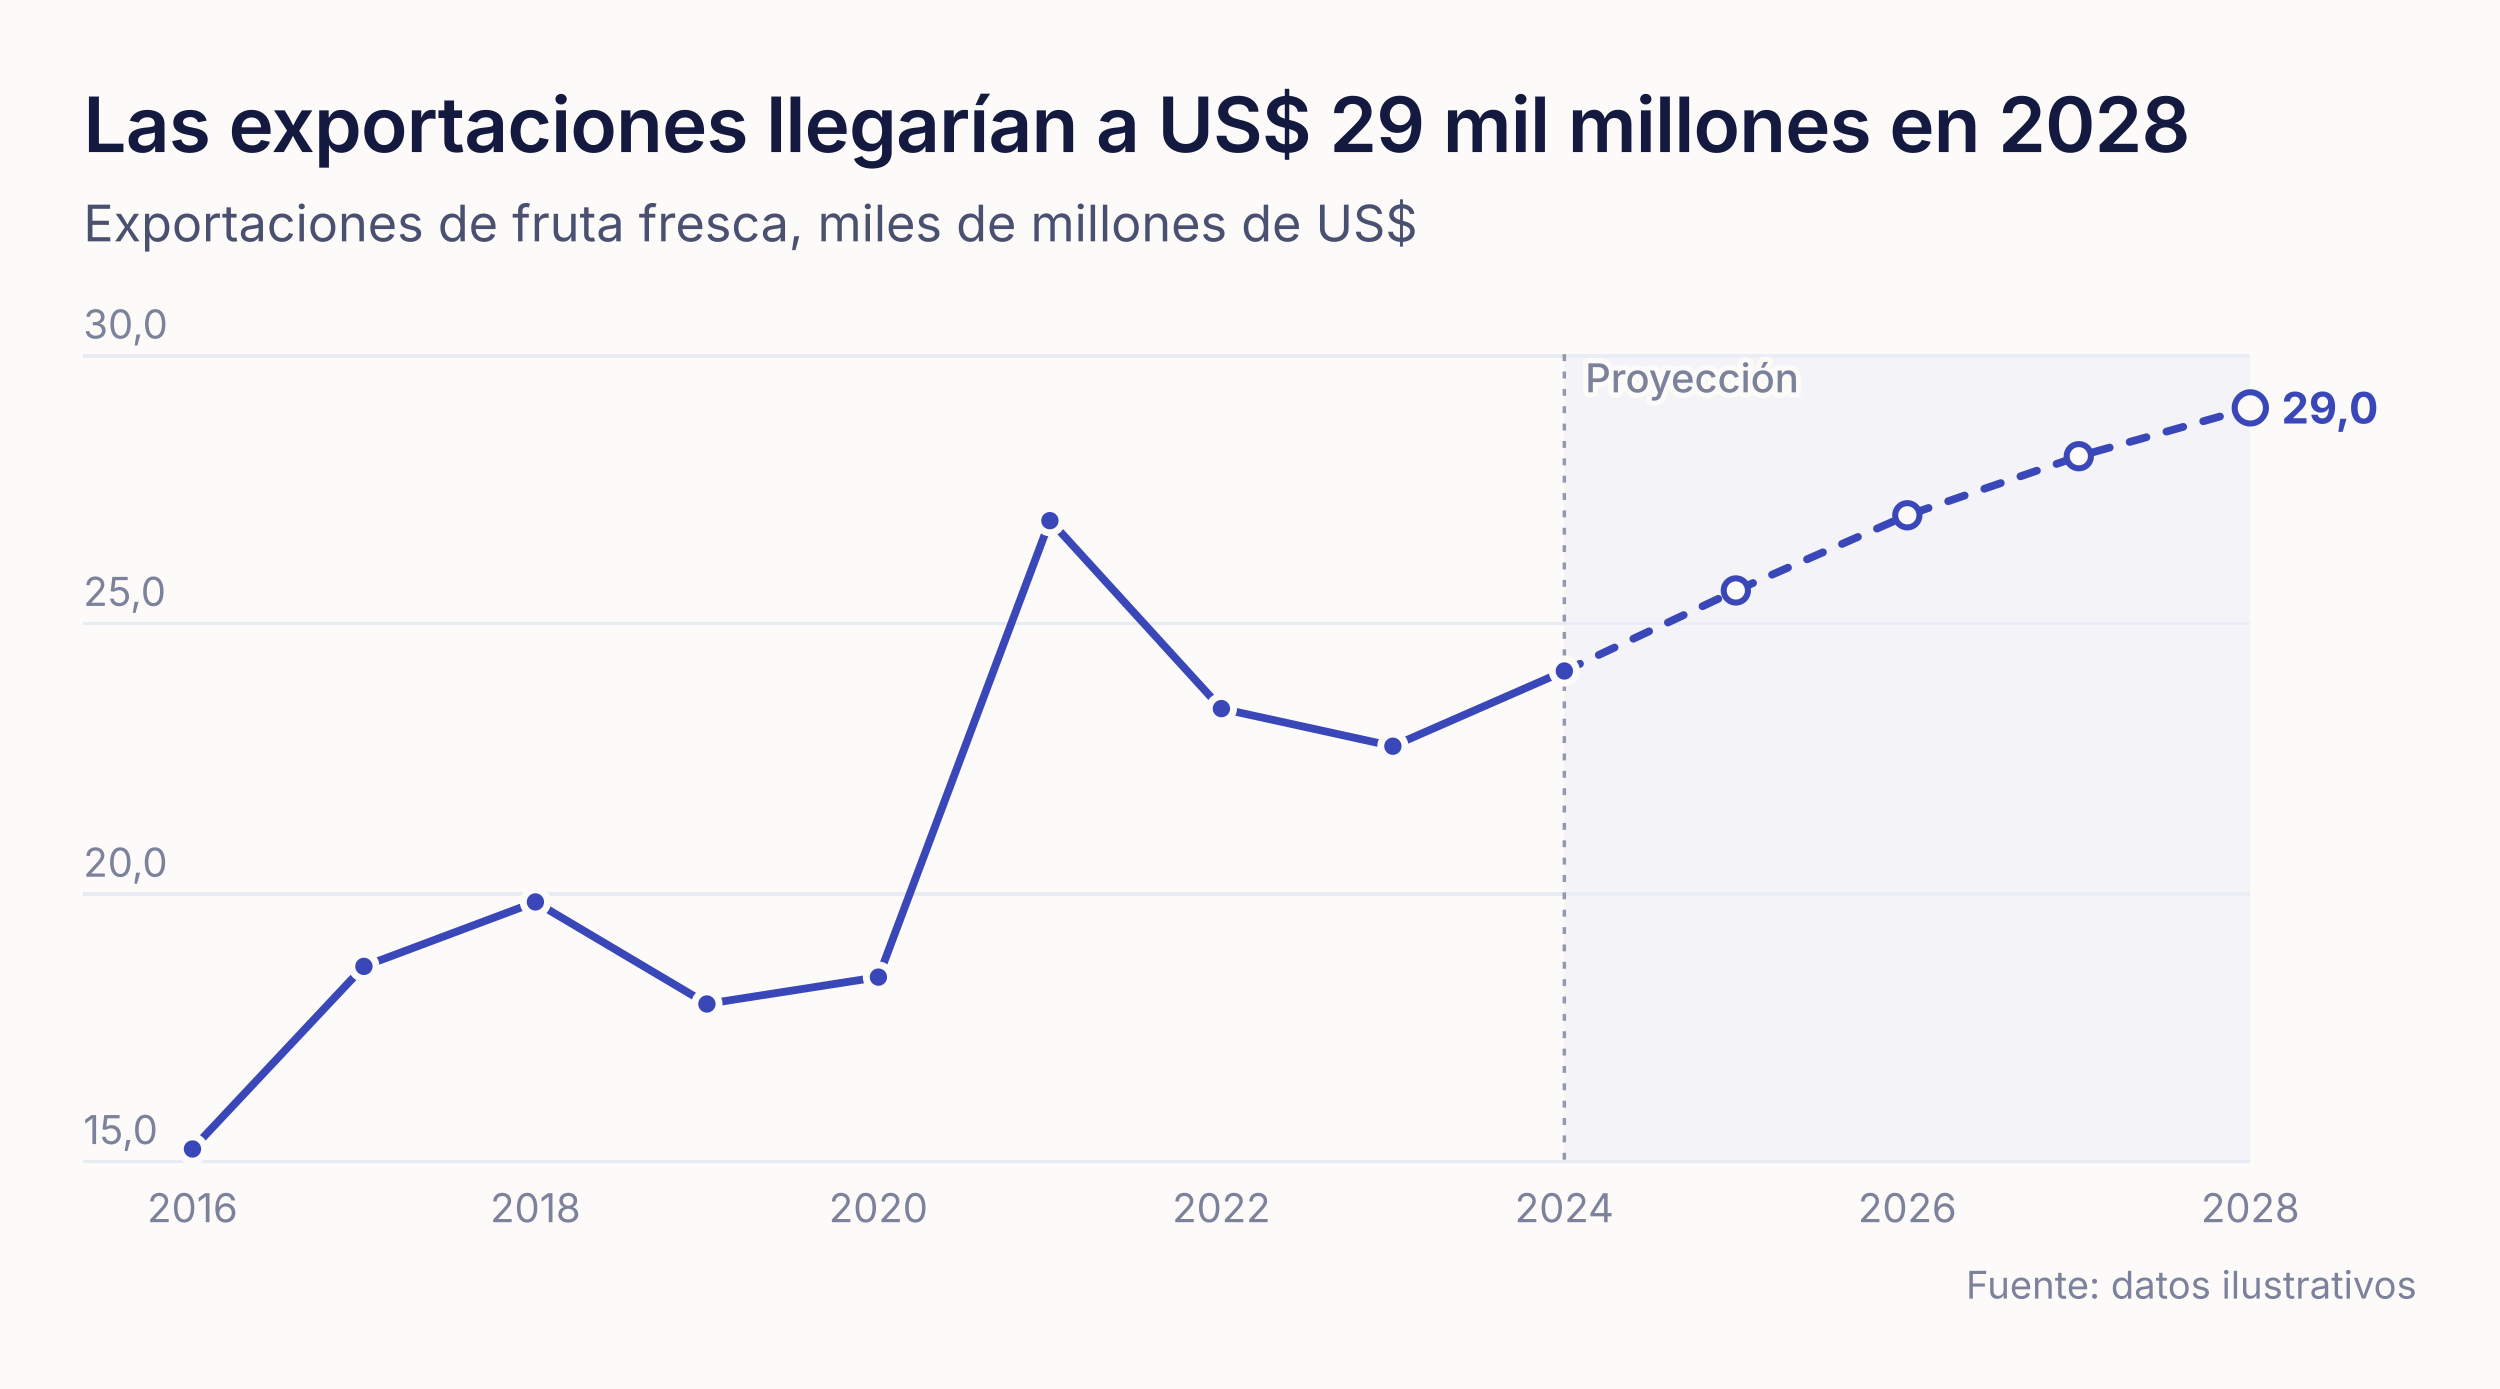
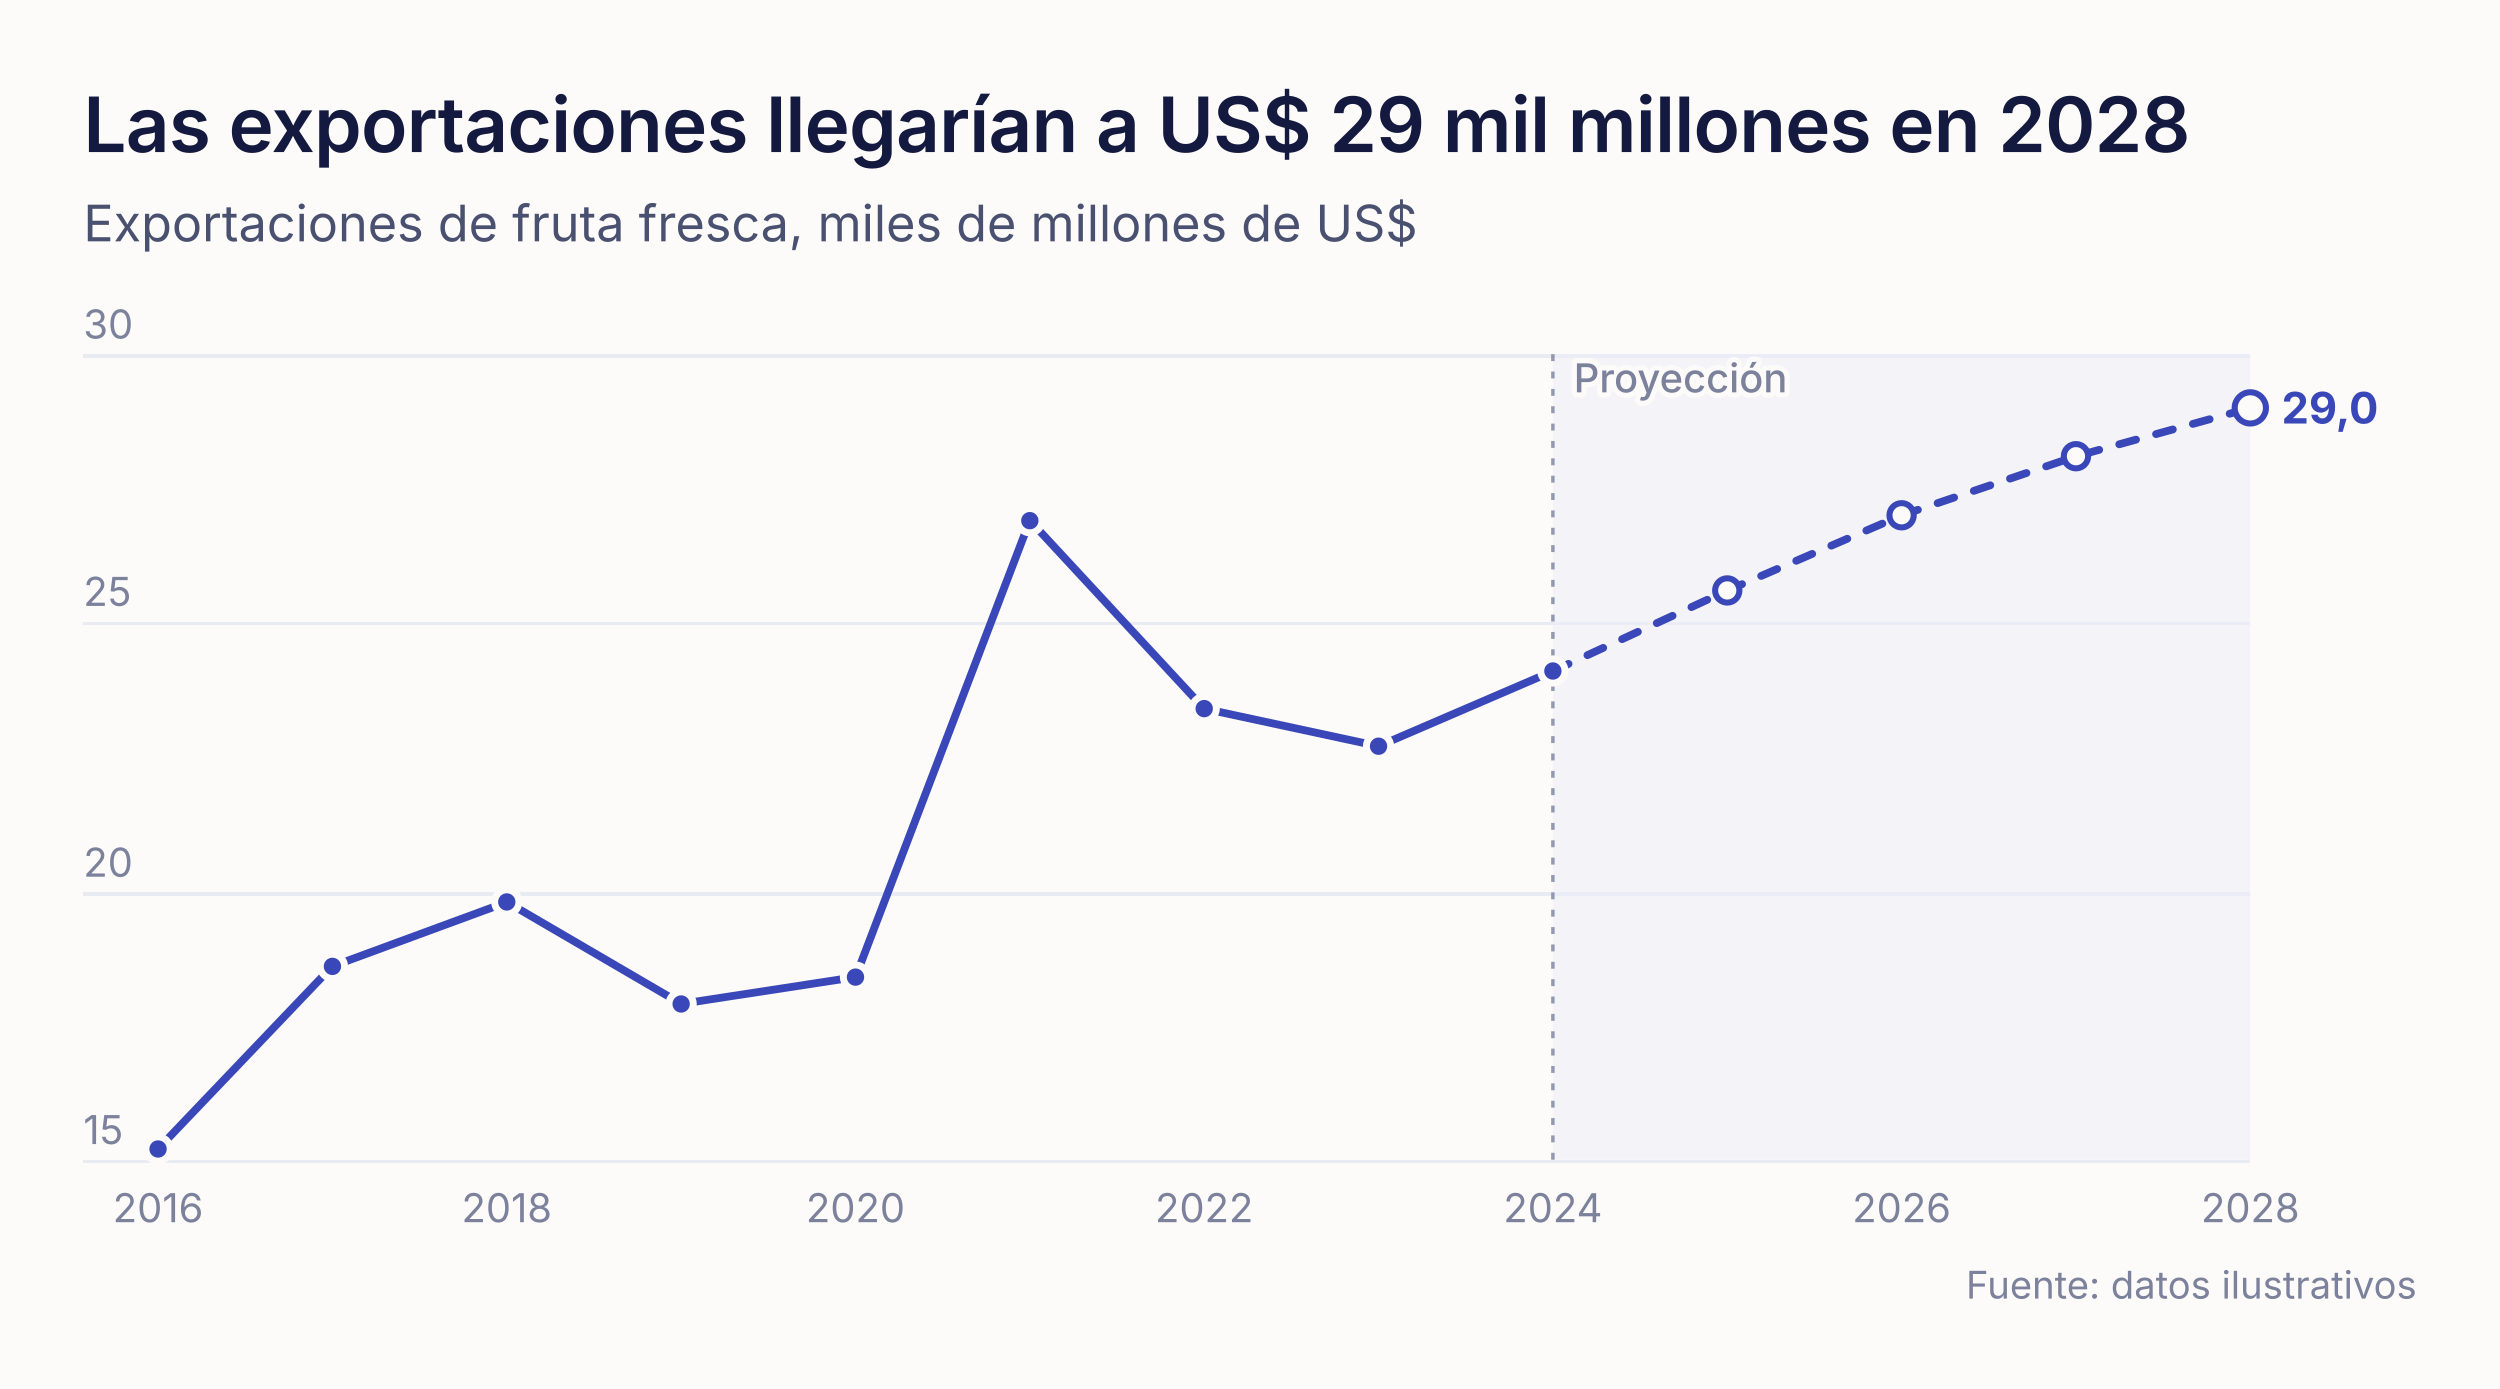
<svg xmlns="http://www.w3.org/2000/svg" viewBox="0 0 720 400" width="720" height="400" role="img" aria-labelledby="pab3r22g-t pab3r22g-d" font-family="'Mozilla Text', 'Inter', system-ui, -apple-system, 'Segoe UI', Roboto, sans-serif" class="pa-chart" data-pa-type="line" data-pa-mode="light" data-pa-lang="es" data-pa-top="88" style="max-width:100%;height:auto;font-variant-numeric:lining-nums">
  <style>.pa-m{transition:opacity .15s ease}.pa-focus .pa-m{opacity:.28}.pa-focus .pa-m.pa-on{opacity:1}@media (prefers-reduced-motion:reduce){.pa-m{transition:none}}.pa-chart:focus-visible{outline:2px solid #3A47B8;outline-offset:2px}</style>
  <defs>
    <clipPath id="pa-dash-ag0wsc-l">
-       <rect x="0" y="0" width="450.53" height="400" />
+       <rect x="0" y="0" width="447.23" height="400" />
    </clipPath>
    <clipPath id="pa-dash-ag0wsc-r">
-       <rect x="450.53" y="0" width="720" height="400" />
+       <rect x="447.23" y="0" width="720" height="400" />
    </clipPath>
  </defs>
  <rect width="720" height="400" fill="#FCFBF9" />
  <g class="pa-header">
    <text x="24" y="43.8" fill="#141A3F" font-size="22" font-weight="600" letter-spacing="-0.01em">Las exportaciones llegarían a US$ 29 mil millones en 2028</text>
    <text x="24" y="69.5" fill="#4A5070" font-size="14.5">Exportaciones de fruta fresca, miles de millones de US$</text>
  </g>
  <g class="pa-body">
    <g class="pa-grid">
      <line x1="24" x2="648.09" y1="334.5" y2="334.5" stroke="#E9EBF3" stroke-width="1" shape-rendering="crispEdges" />
      <line x1="24" x2="648.09" y1="257.5" y2="257.5" stroke="#E9EBF3" stroke-width="1" shape-rendering="crispEdges" />
      <line x1="24" x2="648.09" y1="179.5" y2="179.5" stroke="#E9EBF3" stroke-width="1" shape-rendering="crispEdges" />
      <line x1="24" x2="648.09" y1="102.5" y2="102.5" stroke="#E9EBF3" stroke-width="1" shape-rendering="crispEdges" />
    </g>
    <g>
-       <text x="55.43" y="352" fill="#7C819C" font-size="11.5" text-anchor="middle">2016</text>
-       <text x="154.2" y="352" fill="#7C819C" font-size="11.5" text-anchor="middle">2018</text>
-       <text x="252.98" y="352" fill="#7C819C" font-size="11.5" text-anchor="middle">2020</text>
-       <text x="351.76" y="352" fill="#7C819C" font-size="11.5" text-anchor="middle">2022</text>
-       <text x="450.53" y="352" fill="#7C819C" font-size="11.5" text-anchor="middle">2024</text>
-       <text x="549.31" y="352" fill="#7C819C" font-size="11.5" text-anchor="middle">2026</text>
+       <text x="45.52" y="352" fill="#7C819C" font-size="11.5" text-anchor="middle">2016</text>
+       <text x="145.95" y="352" fill="#7C819C" font-size="11.5" text-anchor="middle">2018</text>
+       <text x="246.38" y="352" fill="#7C819C" font-size="11.5" text-anchor="middle">2020</text>
+       <text x="346.81" y="352" fill="#7C819C" font-size="11.5" text-anchor="middle">2022</text>
+       <text x="447.23" y="352" fill="#7C819C" font-size="11.5" text-anchor="middle">2024</text>
+       <text x="547.66" y="352" fill="#7C819C" font-size="11.5" text-anchor="middle">2026</text>
      <text x="648.09" y="352" fill="#7C819C" font-size="11.5" text-anchor="middle">2028</text>
    </g>
-     <rect x="450.53" y="102" width="197.55" height="232" fill="#ECEEF8" opacity="0.55" pointer-events="none" />
-     <line x1="450.53" x2="450.53" y1="102" y2="334" stroke="#7C819C" stroke-width="1" stroke-dasharray="2 3" opacity="0.8" />
-     <text x="456.53" y="113" fill="#7C819C" font-size="11.5" font-weight="500" stroke="#FCFBF9" stroke-width="3" paint-order="stroke" stroke-linejoin="round">Proyección</text>
+     <rect x="447.23" y="102" width="200.86" height="232" fill="#ECEEF8" opacity="0.55" pointer-events="none" />
+     <line x1="447.23" x2="447.23" y1="102" y2="334" stroke="#7C819C" stroke-width="1" stroke-dasharray="2 3" opacity="0.8" />
+     <text x="453.23" y="113" fill="#7C819C" font-size="11.5" font-weight="500" stroke="#FCFBF9" stroke-width="3" paint-order="stroke" stroke-linejoin="round">Proyección</text>
    <g class="pa-m" data-series="Valor">
-       <path d="M55.4,330.9L104.8,278.3L154.2,259.8L203.6,289.1L253.0,281.4L302.4,149.9L351.8,204.1L401.1,214.9L450.5,193.3" fill="none" stroke="#3A47B8" stroke-width="2.25" stroke-linejoin="round" stroke-linecap="round" />
-       <path d="M450.5,193.3L499.9,170.1L549.3,148.4L598.7,131.4L648.1,117.5" fill="none" stroke="#3A47B8" stroke-width="2.25" stroke-linejoin="round" stroke-linecap="round" stroke-dasharray="5 6" />
-       <circle cx="55.43" cy="330.91" r="3.5" fill="#3A47B8" stroke="#FCFBF9" stroke-width="2" />
-       <circle cx="104.81" cy="278.32" r="3.5" fill="#3A47B8" stroke="#FCFBF9" stroke-width="2" />
-       <circle cx="154.2" cy="259.76" r="3.5" fill="#3A47B8" stroke="#FCFBF9" stroke-width="2" />
-       <circle cx="203.59" cy="289.15" r="3.5" fill="#3A47B8" stroke="#FCFBF9" stroke-width="2" />
-       <circle cx="252.98" cy="281.41" r="3.5" fill="#3A47B8" stroke="#FCFBF9" stroke-width="2" />
-       <circle cx="302.37" cy="149.95" r="3.5" fill="#3A47B8" stroke="#FCFBF9" stroke-width="2" />
-       <circle cx="351.76" cy="204.08" r="3.5" fill="#3A47B8" stroke="#FCFBF9" stroke-width="2" />
-       <circle cx="401.15" cy="214.91" r="3.5" fill="#3A47B8" stroke="#FCFBF9" stroke-width="2" />
-       <circle cx="450.53" cy="193.25" r="3.5" fill="#3A47B8" stroke="#FCFBF9" stroke-width="2" />
-       <circle cx="499.92" cy="170.05" r="3.5" fill="#FCFBF9" stroke="#3A47B8" stroke-width="1.75" />
-       <circle cx="549.31" cy="148.4" r="3.5" fill="#FCFBF9" stroke="#3A47B8" stroke-width="1.75" />
-       <circle cx="598.7" cy="131.39" r="3.5" fill="#FCFBF9" stroke="#3A47B8" stroke-width="1.75" />
+       <path d="M45.5,330.9L95.7,278.3L146.0,259.8L196.2,289.1L246.4,281.4L296.6,149.9L346.8,204.1L397.0,214.9L447.2,193.3" fill="none" stroke="#3A47B8" stroke-width="2.25" stroke-linejoin="round" stroke-linecap="round" />
+       <path d="M447.2,193.3L497.4,170.1L547.7,148.4L597.9,131.4L648.1,117.5" fill="none" stroke="#3A47B8" stroke-width="2.25" stroke-linejoin="round" stroke-linecap="round" stroke-dasharray="5 6" />
+       <circle cx="45.52" cy="330.91" r="3.5" fill="#3A47B8" stroke="#FCFBF9" stroke-width="2" />
+       <circle cx="95.74" cy="278.32" r="3.5" fill="#3A47B8" stroke="#FCFBF9" stroke-width="2" />
+       <circle cx="145.95" cy="259.76" r="3.5" fill="#3A47B8" stroke="#FCFBF9" stroke-width="2" />
+       <circle cx="196.17" cy="289.15" r="3.5" fill="#3A47B8" stroke="#FCFBF9" stroke-width="2" />
+       <circle cx="246.38" cy="281.41" r="3.5" fill="#3A47B8" stroke="#FCFBF9" stroke-width="2" />
+       <circle cx="296.59" cy="149.95" r="3.5" fill="#3A47B8" stroke="#FCFBF9" stroke-width="2" />
+       <circle cx="346.81" cy="204.08" r="3.5" fill="#3A47B8" stroke="#FCFBF9" stroke-width="2" />
+       <circle cx="397.02" cy="214.91" r="3.5" fill="#3A47B8" stroke="#FCFBF9" stroke-width="2" />
+       <circle cx="447.23" cy="193.25" r="3.5" fill="#3A47B8" stroke="#FCFBF9" stroke-width="2" />
+       <circle cx="497.45" cy="170.05" r="3.5" fill="#FCFBF9" stroke="#3A47B8" stroke-width="1.75" />
+       <circle cx="547.66" cy="148.4" r="3.5" fill="#FCFBF9" stroke="#3A47B8" stroke-width="1.75" />
+       <circle cx="597.88" cy="131.39" r="3.5" fill="#FCFBF9" stroke="#3A47B8" stroke-width="1.75" />
      <circle cx="648.09" cy="117.47" r="3.5" fill="#FCFBF9" stroke="#3A47B8" stroke-width="1.75" />
      <circle cx="648.09" cy="117.47" r="4.5" fill="#FCFBF9" stroke="#3A47B8" stroke-width="1.75" />
    </g>
    <g class="pa-refs" />
    <g class="pa-axis pa-axis-y">
-       <text x="24" y="329.5" fill="#7C819C" font-size="11.5" stroke="#FCFBF9" stroke-width="3" paint-order="stroke" stroke-linejoin="round">15,0</text>
-       <text x="24" y="252.5" fill="#7C819C" font-size="11.5" stroke="#FCFBF9" stroke-width="3" paint-order="stroke" stroke-linejoin="round">20,0</text>
-       <text x="24" y="174.5" fill="#7C819C" font-size="11.5" stroke="#FCFBF9" stroke-width="3" paint-order="stroke" stroke-linejoin="round">25,0</text>
-       <text x="24" y="97.5" fill="#7C819C" font-size="11.5" stroke="#FCFBF9" stroke-width="3" paint-order="stroke" stroke-linejoin="round">30,0</text>
+       <text x="24" y="329.5" fill="#7C819C" font-size="11.5" stroke="#FCFBF9" stroke-width="3" paint-order="stroke" stroke-linejoin="round">15</text>
+       <text x="24" y="252.5" fill="#7C819C" font-size="11.5" stroke="#FCFBF9" stroke-width="3" paint-order="stroke" stroke-linejoin="round">20</text>
+       <text x="24" y="174.5" fill="#7C819C" font-size="11.5" stroke="#FCFBF9" stroke-width="3" paint-order="stroke" stroke-linejoin="round">25</text>
+       <text x="24" y="97.5" fill="#7C819C" font-size="11.5" stroke="#FCFBF9" stroke-width="3" paint-order="stroke" stroke-linejoin="round">30</text>
    </g>
    <g class="pa-endlabel">
      <text x="657.09" y="121.97" fill="#3A47B8" font-size="12.5" font-weight="700">29,0</text>
    </g>
-     <rect class="pa-cross" x="20" y="102" width="632.09" height="232" fill="transparent" data-cross="[{&quot;x&quot;:55.4,&quot;t&quot;:&quot;2016&quot;,&quot;v&quot;:[[&quot;Valor&quot;,&quot;#3A47B8&quot;,330.9,&quot;15,2&quot;]]},{&quot;x&quot;:104.8,&quot;t&quot;:&quot;2017&quot;,&quot;v&quot;:[[&quot;Valor&quot;,&quot;#3A47B8&quot;,278.3,&quot;18,6&quot;]]},{&quot;x&quot;:154.2,&quot;t&quot;:&quot;2018&quot;,&quot;v&quot;:[[&quot;Valor&quot;,&quot;#3A47B8&quot;,259.8,&quot;19,8&quot;]]},{&quot;x&quot;:203.6,&quot;t&quot;:&quot;2019&quot;,&quot;v&quot;:[[&quot;Valor&quot;,&quot;#3A47B8&quot;,289.1,&quot;17,9&quot;]]},{&quot;x&quot;:253,&quot;t&quot;:&quot;2020&quot;,&quot;v&quot;:[[&quot;Valor&quot;,&quot;#3A47B8&quot;,281.4,&quot;18,4&quot;]]},{&quot;x&quot;:302.4,&quot;t&quot;:&quot;2021&quot;,&quot;v&quot;:[[&quot;Valor&quot;,&quot;#3A47B8&quot;,149.9,&quot;26,9&quot;]]},{&quot;x&quot;:351.8,&quot;t&quot;:&quot;2022&quot;,&quot;v&quot;:[[&quot;Valor&quot;,&quot;#3A47B8&quot;,204.1,&quot;23,4&quot;]]},{&quot;x&quot;:401.1,&quot;t&quot;:&quot;2023&quot;,&quot;v&quot;:[[&quot;Valor&quot;,&quot;#3A47B8&quot;,214.9,&quot;22,7&quot;]]},{&quot;x&quot;:450.5,&quot;t&quot;:&quot;2024&quot;,&quot;v&quot;:[[&quot;Valor&quot;,&quot;#3A47B8&quot;,193.3,&quot;24,1&quot;]]},{&quot;x&quot;:499.9,&quot;t&quot;:&quot;2025 · Proyección&quot;,&quot;v&quot;:[[&quot;Valor&quot;,&quot;#3A47B8&quot;,170.1,&quot;25,6&quot;]]},{&quot;x&quot;:549.3,&quot;t&quot;:&quot;2026 · Proyección&quot;,&quot;v&quot;:[[&quot;Valor&quot;,&quot;#3A47B8&quot;,148.4,&quot;27,0&quot;]]},{&quot;x&quot;:598.7,&quot;t&quot;:&quot;2027 · Proyección&quot;,&quot;v&quot;:[[&quot;Valor&quot;,&quot;#3A47B8&quot;,131.4,&quot;28,1&quot;]]},{&quot;x&quot;:648.1,&quot;t&quot;:&quot;2028 · Proyección&quot;,&quot;v&quot;:[[&quot;Valor&quot;,&quot;#3A47B8&quot;,117.5,&quot;29,0&quot;]]}]" data-y0="102" data-y1="334" />
+     <rect class="pa-cross" x="20" y="102" width="632.09" height="232" fill="transparent" data-cross="[{&quot;x&quot;:45.5,&quot;t&quot;:&quot;2016&quot;,&quot;v&quot;:[[&quot;Valor&quot;,&quot;#3A47B8&quot;,330.9,&quot;15,2&quot;]]},{&quot;x&quot;:95.7,&quot;t&quot;:&quot;2017&quot;,&quot;v&quot;:[[&quot;Valor&quot;,&quot;#3A47B8&quot;,278.3,&quot;18,6&quot;]]},{&quot;x&quot;:146,&quot;t&quot;:&quot;2018&quot;,&quot;v&quot;:[[&quot;Valor&quot;,&quot;#3A47B8&quot;,259.8,&quot;19,8&quot;]]},{&quot;x&quot;:196.2,&quot;t&quot;:&quot;2019&quot;,&quot;v&quot;:[[&quot;Valor&quot;,&quot;#3A47B8&quot;,289.1,&quot;17,9&quot;]]},{&quot;x&quot;:246.4,&quot;t&quot;:&quot;2020&quot;,&quot;v&quot;:[[&quot;Valor&quot;,&quot;#3A47B8&quot;,281.4,&quot;18,4&quot;]]},{&quot;x&quot;:296.6,&quot;t&quot;:&quot;2021&quot;,&quot;v&quot;:[[&quot;Valor&quot;,&quot;#3A47B8&quot;,149.9,&quot;26,9&quot;]]},{&quot;x&quot;:346.8,&quot;t&quot;:&quot;2022&quot;,&quot;v&quot;:[[&quot;Valor&quot;,&quot;#3A47B8&quot;,204.1,&quot;23,4&quot;]]},{&quot;x&quot;:397,&quot;t&quot;:&quot;2023&quot;,&quot;v&quot;:[[&quot;Valor&quot;,&quot;#3A47B8&quot;,214.9,&quot;22,7&quot;]]},{&quot;x&quot;:447.2,&quot;t&quot;:&quot;2024&quot;,&quot;v&quot;:[[&quot;Valor&quot;,&quot;#3A47B8&quot;,193.3,&quot;24,1&quot;]]},{&quot;x&quot;:497.4,&quot;t&quot;:&quot;2025 · Proyección&quot;,&quot;v&quot;:[[&quot;Valor&quot;,&quot;#3A47B8&quot;,170.1,&quot;25,6&quot;]]},{&quot;x&quot;:547.7,&quot;t&quot;:&quot;2026 · Proyección&quot;,&quot;v&quot;:[[&quot;Valor&quot;,&quot;#3A47B8&quot;,148.4,&quot;27,0&quot;]]},{&quot;x&quot;:597.9,&quot;t&quot;:&quot;2027 · Proyección&quot;,&quot;v&quot;:[[&quot;Valor&quot;,&quot;#3A47B8&quot;,131.4,&quot;28,1&quot;]]},{&quot;x&quot;:648.1,&quot;t&quot;:&quot;2028 · Proyección&quot;,&quot;v&quot;:[[&quot;Valor&quot;,&quot;#3A47B8&quot;,117.5,&quot;29,0&quot;]]}]" data-y0="102" data-y1="334" />
  </g>
  <text x="696" y="374" fill="#7C819C" font-size="11" text-anchor="end">Fuente: datos ilustrativos</text>
</svg>
